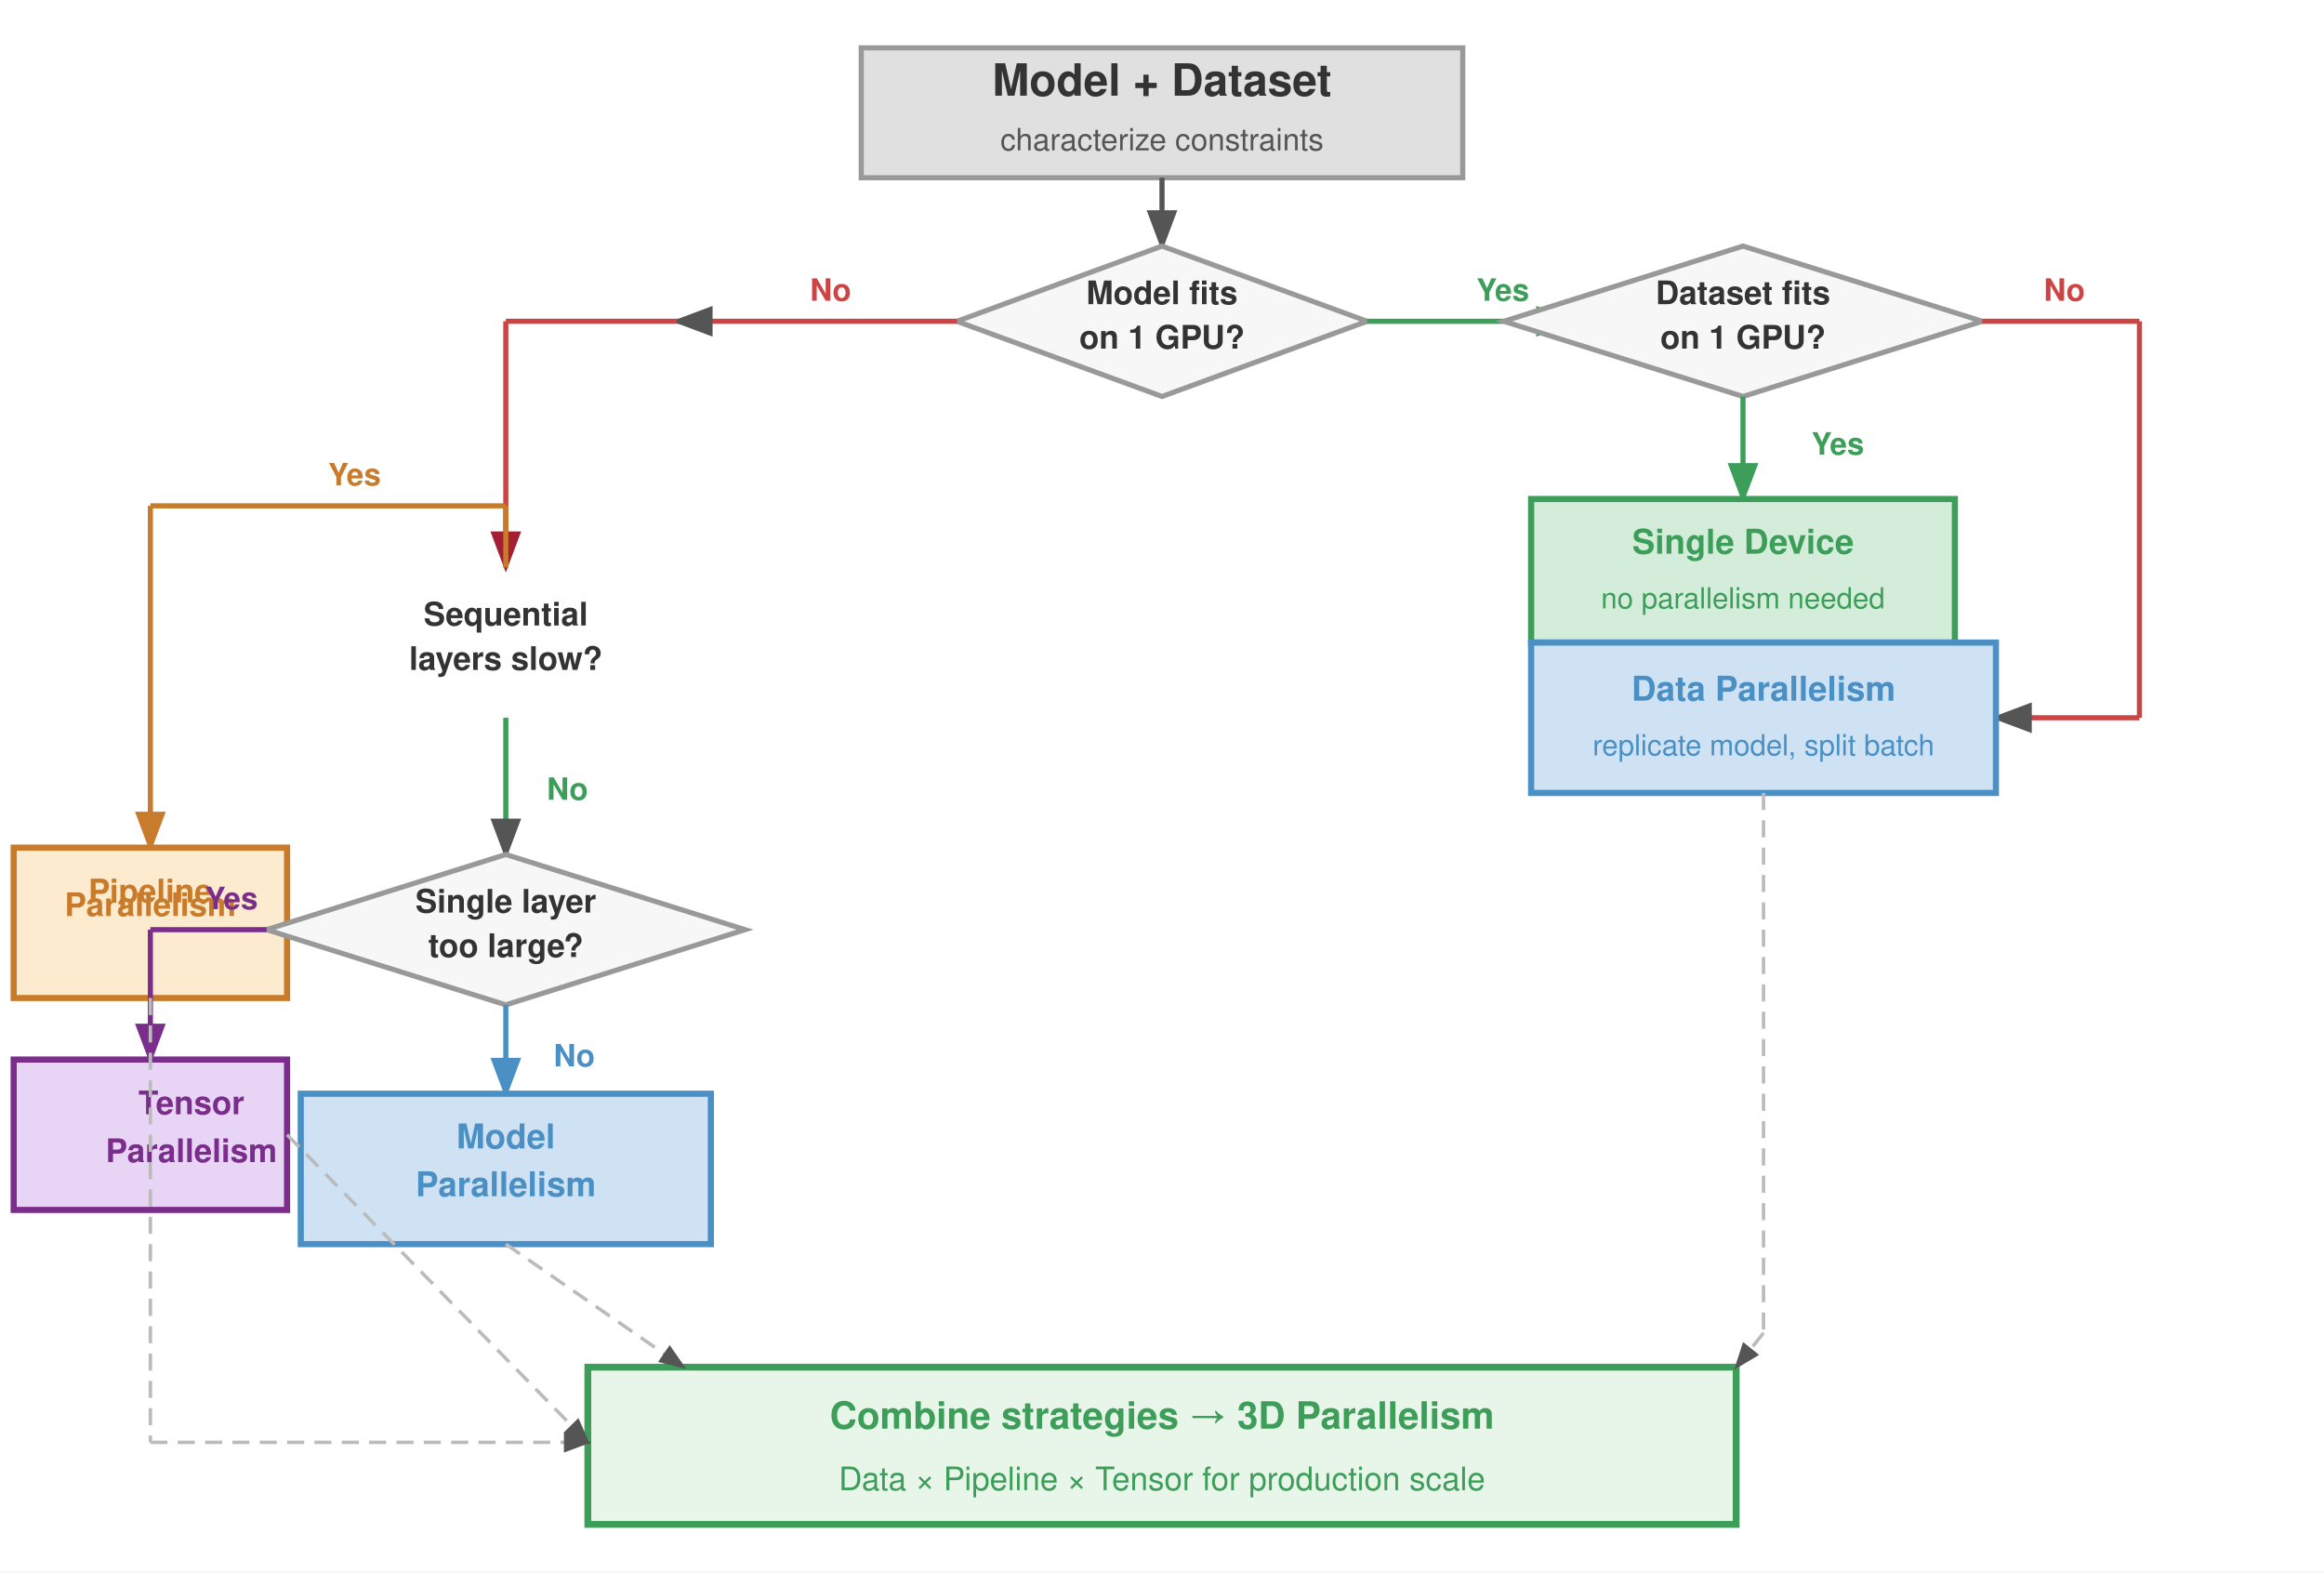
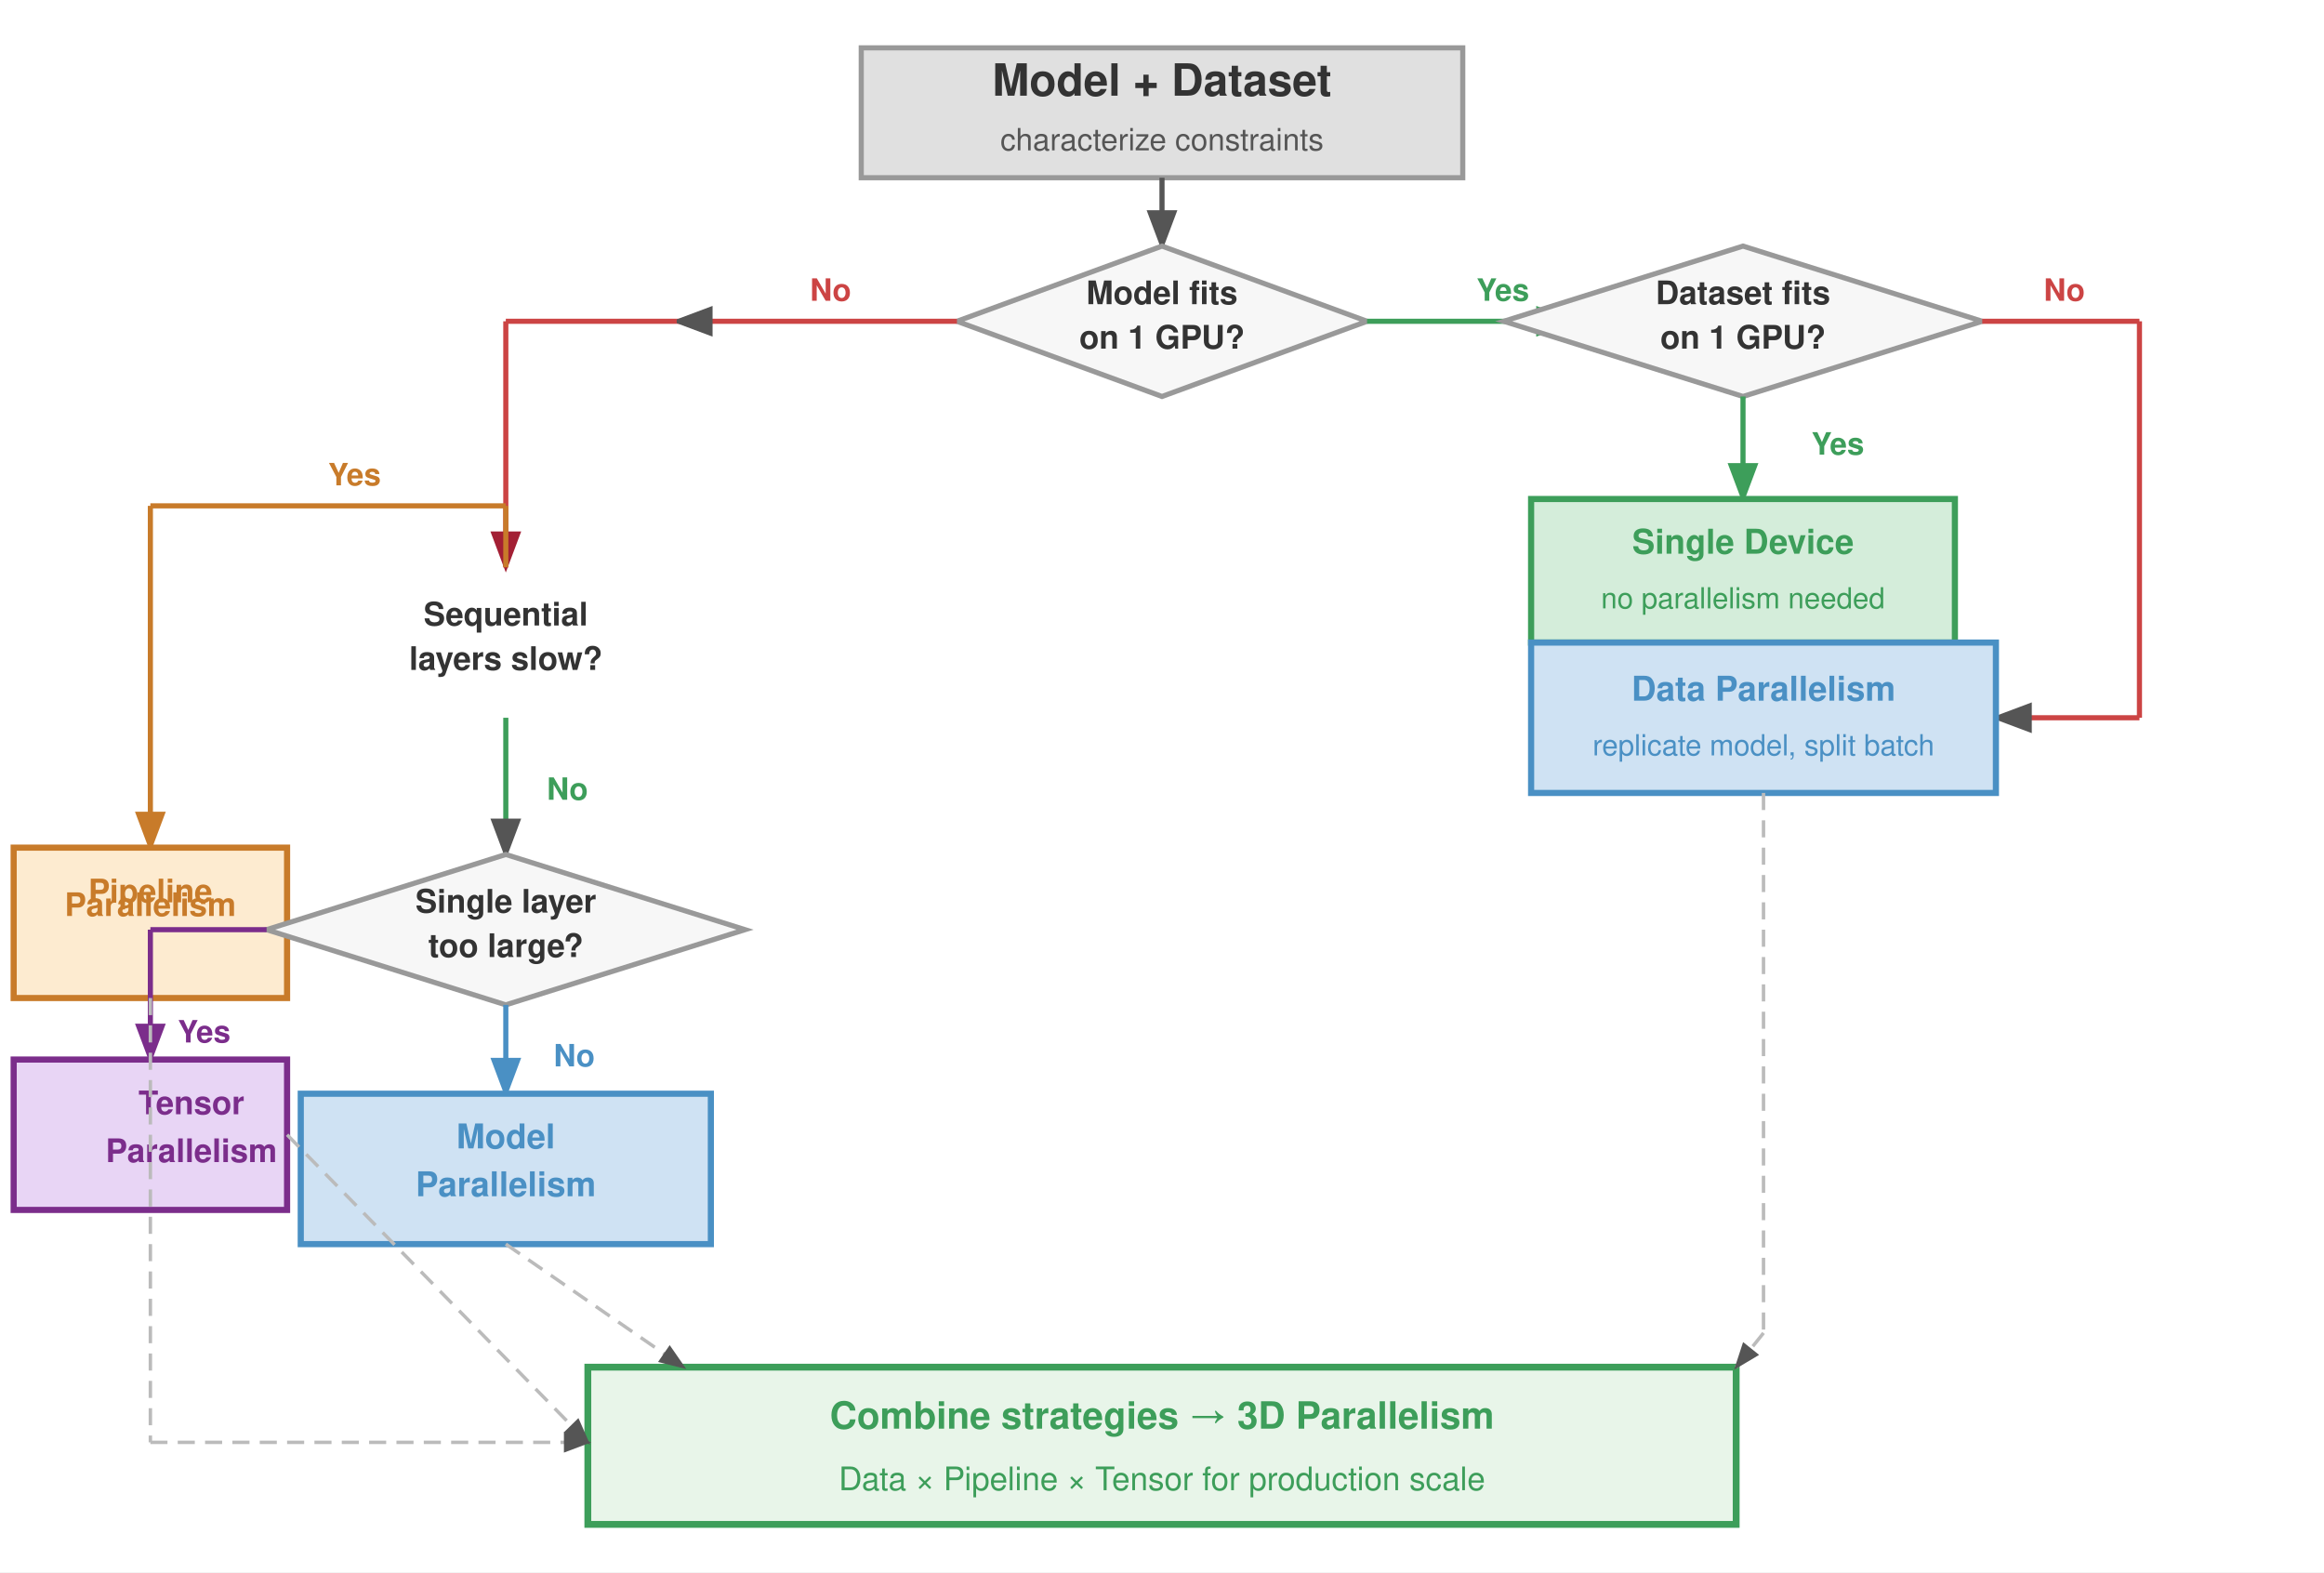
<svg xmlns="http://www.w3.org/2000/svg" viewBox="0 0 680 460" font-family="Helvetica Neue, Helvetica, Arial, sans-serif">
  <defs>
    <marker id="arrow" markerWidth="8" markerHeight="6" refX="7" refY="3" orient="auto">
      <path d="M0,0 L8,3 L0,6 Z" fill="#555" />
    </marker>
    <marker id="arrow-red" markerWidth="8" markerHeight="6" refX="7" refY="3" orient="auto">
      <path d="M0,0 L8,3 L0,6 Z" fill="#a31f34" />
    </marker>
    <marker id="arrow-green" markerWidth="8" markerHeight="6" refX="7" refY="3" orient="auto">
      <path d="M0,0 L8,3 L0,6 Z" fill="#3d9e5a" />
    </marker>
    <marker id="arrow-blue" markerWidth="8" markerHeight="6" refX="7" refY="3" orient="auto">
      <path d="M0,0 L8,3 L0,6 Z" fill="#4a90c4" />
    </marker>
    <marker id="arrow-orange" markerWidth="8" markerHeight="6" refX="7" refY="3" orient="auto">
      <path d="M0,0 L8,3 L0,6 Z" fill="#c87b2a" />
    </marker>
    <marker id="arrow-gray" markerWidth="8" markerHeight="6" refX="7" refY="3" orient="auto">
      <path d="M0,0 L8,3 L0,6 Z" fill="#999" />
    </marker>
    <marker id="arr" markerWidth="8" markerHeight="6" refX="7" refY="3" orient="auto">
      <path d="M0,0 L8,3 L0,6 Z" fill="#555" />
    </marker>
    <marker id="arr-green" markerWidth="8" markerHeight="6" refX="7" refY="3" orient="auto">
      <path d="M0,0 L8,3 L0,6 Z" fill="#3d9e5a" />
    </marker>
    <marker id="arr-blue" markerWidth="8" markerHeight="6" refX="7" refY="3" orient="auto">
      <path d="M0,0 L8,3 L0,6 Z" fill="#4a90c4" />
    </marker>
    <marker id="arr-orange" markerWidth="8" markerHeight="6" refX="7" refY="3" orient="auto">
      <path d="M0,0 L8,3 L0,6 Z" fill="#c87b2a" />
    </marker>
    <marker id="arr-purple" markerWidth="8" markerHeight="6" refX="7" refY="3" orient="auto">
      <path d="M0,0 L8,3 L0,6 Z" fill="#7b2d8b" />
    </marker>
  </defs>
  <rect width="680" height="460" fill="#fff" />
  <rect x="252" y="14" width="176" height="38" fill="#e0e0e0" stroke="#999" stroke-width="1.5" />
  <text x="340" y="28" font-size="13" font-weight="700" fill="#333" text-anchor="middle">Model + Dataset</text>
  <text x="340" y="44" font-size="9" fill="#555" text-anchor="middle">characterize constraints</text>
  <line x1="340" y1="52" x2="340" y2="72" stroke="#555" stroke-width="1.5" marker-end="url(#arr)" />
  <polygon points="340,72 400,94 340,116 280,94" fill="#f7f7f7" stroke="#999" stroke-width="1.5" />
  <text x="340" y="89" font-size="9.5" font-weight="700" fill="#333" text-anchor="middle">Model fits</text>
  <text x="340" y="102" font-size="9.5" font-weight="700" fill="#333" text-anchor="middle">on 1 GPU?</text>
  <line x1="400" y1="94" x2="460" y2="94" stroke="#3d9e5a" stroke-width="1.5" marker-end="url(#arr-green)" />
  <text x="432" y="88" font-size="9" fill="#3d9e5a" font-weight="700">Yes</text>
  <line x1="280" y1="94" x2="198" y2="94" stroke="#c44" stroke-width="1.5" marker-end="url(#arr)" />
  <text x="237" y="88" font-size="9" fill="#c44" font-weight="700">No</text>
  <polygon points="510,72 580,94 510,116 440,94" fill="#f7f7f7" stroke="#999" stroke-width="1.5" />
  <text x="510" y="89" font-size="9.5" font-weight="700" fill="#333" text-anchor="middle">Dataset fits</text>
  <text x="510" y="102" font-size="9.5" font-weight="700" fill="#333" text-anchor="middle">on 1 GPU?</text>
  <line x1="510" y1="116" x2="510" y2="146" stroke="#3d9e5a" stroke-width="1.5" marker-end="url(#arr-green)" />
  <text x="530" y="133" font-size="9" fill="#3d9e5a" font-weight="700">Yes</text>
  <rect x="448" y="146" width="124" height="42" fill="#d4edda" stroke="#3d9e5a" stroke-width="1.8" />
  <text x="510" y="162" font-size="10" font-weight="700" fill="#3d9e5a" text-anchor="middle">Single Device</text>
  <text x="510" y="178" font-size="8.5" fill="#3d9e5a" text-anchor="middle">no parallelism needed</text>
  <line x1="510" y1="116" x2="510" y2="116" />
  <line x1="580" y1="94" x2="626" y2="94" stroke="#c44" stroke-width="1.5" />
  <line x1="626" y1="94" x2="626" y2="210" stroke="#c44" stroke-width="1.5" />
  <line x1="626" y1="210" x2="584" y2="210" stroke="#c44" stroke-width="1.5" marker-end="url(#arr)" />
  <text x="598" y="88" font-size="9" fill="#c44" font-weight="700">No</text>
  <rect x="448" y="188" width="136" height="44" fill="#cfe2f3" stroke="#4a90c4" stroke-width="1.8" />
  <text x="516" y="205" font-size="10" font-weight="700" fill="#4a90c4" text-anchor="middle">Data Parallelism</text>
  <text x="516" y="221" font-size="8.5" fill="#4a90c4" text-anchor="middle">replicate model, split batch</text>
  <line x1="198" y1="94" x2="148" y2="94" stroke="#c44" stroke-width="1.5" />
  <line x1="148" y1="94" x2="148" y2="166" stroke="#c44" stroke-width="1.5" marker-end="url(#arrow-red)" />
  <text x="148" y="183" font-size="9.5" font-weight="700" fill="#333" text-anchor="middle">Sequential</text>
  <text x="148" y="196" font-size="9.5" font-weight="700" fill="#333" text-anchor="middle">layers slow?</text>
  <line x1="148" y1="166" x2="148" y2="148" stroke="#c87b2a" stroke-width="1.5" />
  <line x1="148" y1="148" x2="44" y2="148" stroke="#c87b2a" stroke-width="1.5" />
  <line x1="44" y1="148" x2="44" y2="248" stroke="#c87b2a" stroke-width="1.5" marker-end="url(#arr-orange)" />
  <text x="96" y="142" font-size="9" fill="#c87b2a" font-weight="700">Yes</text>
  <rect x="4" y="248" width="80" height="44" fill="#fdebd0" stroke="#c87b2a" stroke-width="1.8" />
  <text x="44" y="264" font-size="9.5" font-weight="700" fill="#c87b2a" text-anchor="middle">Pipeline</text>
  <text x="44" y="268.0" font-size="9.5" font-weight="700" fill="#c87b2a" text-anchor="middle">Parallelism</text>
  <line x1="148" y1="210" x2="148" y2="250" stroke="#3d9e5a" stroke-width="1.5" marker-end="url(#arr)" />
  <text x="160" y="234" font-size="9" fill="#3d9e5a" font-weight="700">No</text>
  <polygon points="148,250 218,272 148,294 78,272" fill="#f7f7f7" stroke="#999" stroke-width="1.5" />
  <text x="148" y="267" font-size="9.5" font-weight="700" fill="#333" text-anchor="middle">Single layer</text>
  <text x="148" y="280" font-size="9.5" font-weight="700" fill="#333" text-anchor="middle">too large?</text>
  <line x1="78" y1="272" x2="44" y2="272" stroke="#7b2d8b" stroke-width="1.5" />
  <line x1="44" y1="272" x2="44" y2="310" stroke="#7b2d8b" stroke-width="1.5" marker-end="url(#arr-purple)" />
-   <text x="60" y="266" font-size="9" fill="#7b2d8b" font-weight="700">Yes</text>
+   <text x="52" y="305" font-size="9" fill="#7b2d8b" font-weight="700">Yes</text>
  <rect x="4" y="310" width="80" height="44" fill="#e8d5f5" stroke="#7b2d8b" stroke-width="1.8" />
  <text x="56.0" y="326" font-size="9.5" font-weight="700" fill="#7b2d8b" text-anchor="middle">Tensor</text>
  <text x="56.0" y="340" font-size="9.5" font-weight="700" fill="#7b2d8b" text-anchor="middle">Parallelism</text>
  <line x1="148" y1="294" x2="148" y2="320" stroke="#4a90c4" stroke-width="1.5" marker-end="url(#arr-blue)" />
  <text x="162" y="312" font-size="9" fill="#4a90c4" font-weight="700">No</text>
  <rect x="88" y="320" width="120" height="44" fill="#cfe2f3" stroke="#4a90c4" stroke-width="1.8" />
  <text x="148" y="336" font-size="10" font-weight="700" fill="#4a90c4" text-anchor="middle">Model</text>
  <text x="148" y="350" font-size="10" font-weight="700" fill="#4a90c4" text-anchor="middle">Parallelism</text>
  <rect x="172" y="400" width="336" height="46" fill="#e8f5e9" stroke="#3d9e5a" stroke-width="2" />
  <text x="340" y="418" font-size="11" font-weight="700" fill="#3d9e5a" text-anchor="middle">Combine strategies → 3D Parallelism</text>
  <text x="340" y="436" font-size="9.5" fill="#3d9e5a" text-anchor="middle">Data × Pipeline × Tensor for production scale</text>
  <line x1="44" y1="292" x2="44" y2="422" stroke="#bbb" stroke-width="1" stroke-dasharray="5,3" />
  <line x1="44" y1="422" x2="172" y2="422" stroke="#bbb" stroke-width="1" stroke-dasharray="5,3" marker-end="url(#arr)" />
  <line x1="84" y1="332" x2="172" y2="422" stroke="#bbb" stroke-width="1" stroke-dasharray="5,3" marker-end="url(#arr)" />
  <line x1="148" y1="364" x2="200" y2="400" stroke="#bbb" stroke-width="1" stroke-dasharray="5,3" marker-end="url(#arr)" />
  <line x1="516" y1="232" x2="516" y2="390" stroke="#bbb" stroke-width="1" stroke-dasharray="5,3" />
  <line x1="516" y1="390" x2="508" y2="400" stroke="#bbb" stroke-width="1" stroke-dasharray="5,3" marker-end="url(#arr)" />
</svg>
